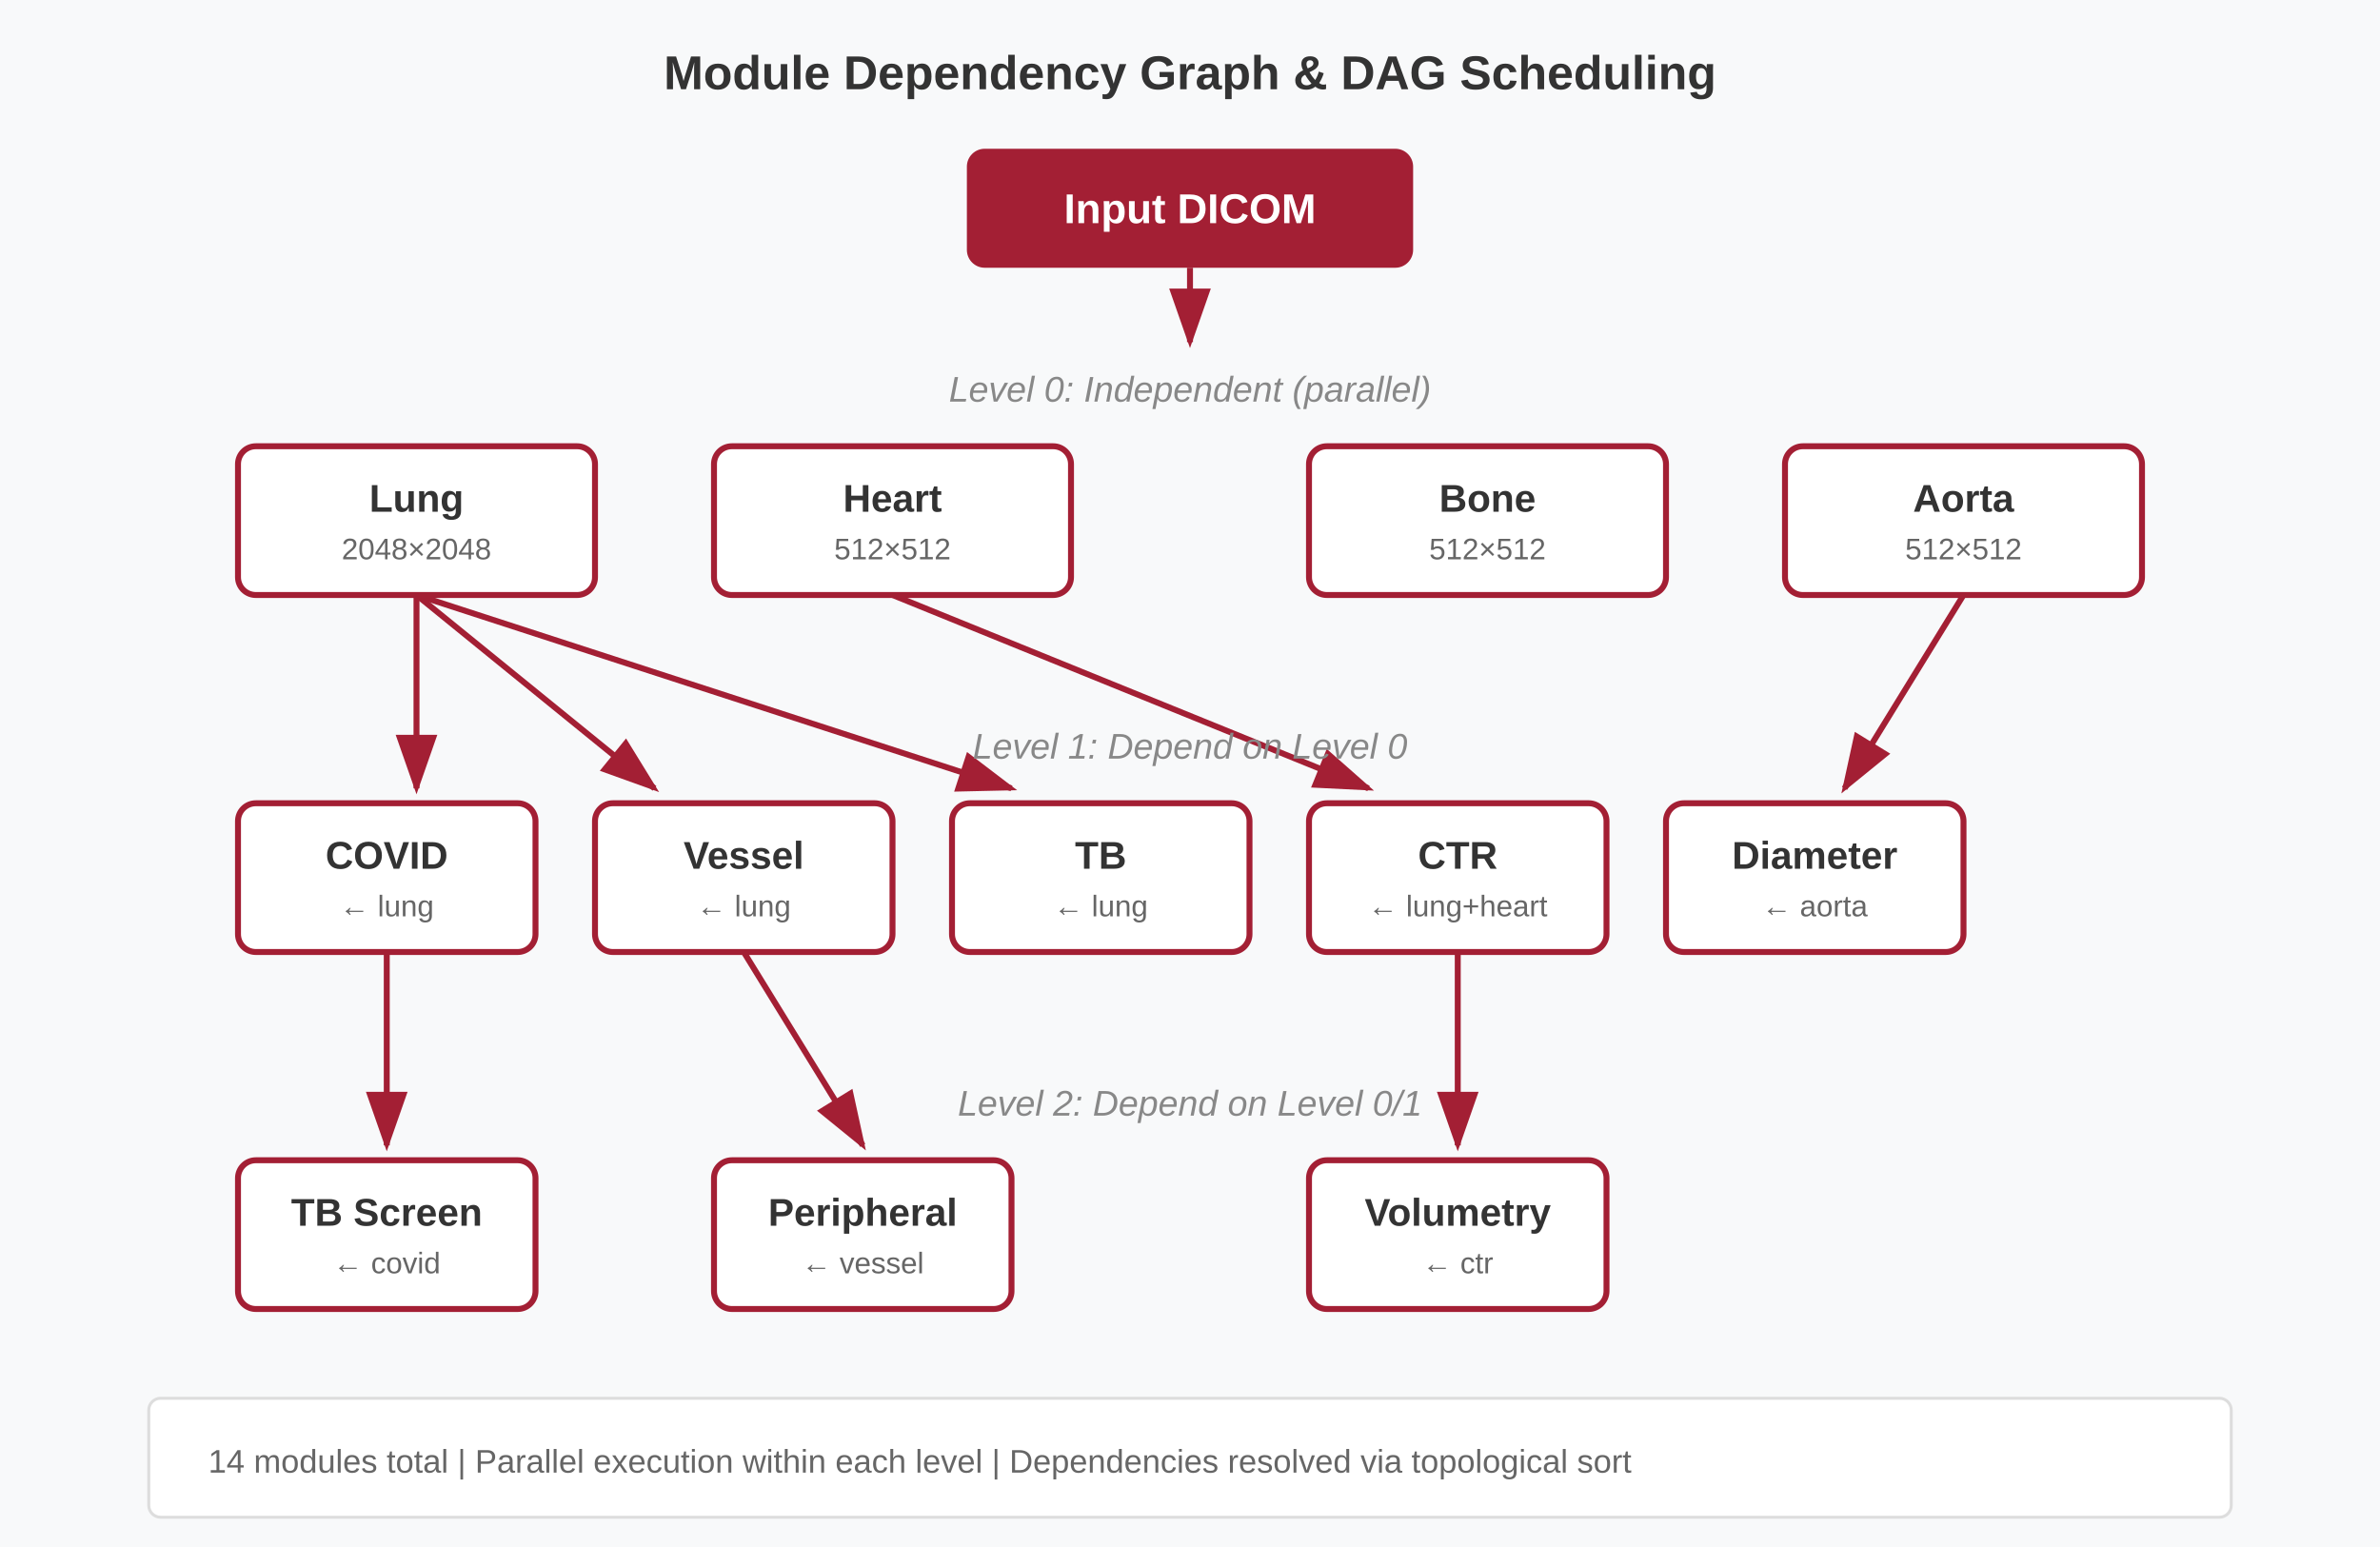
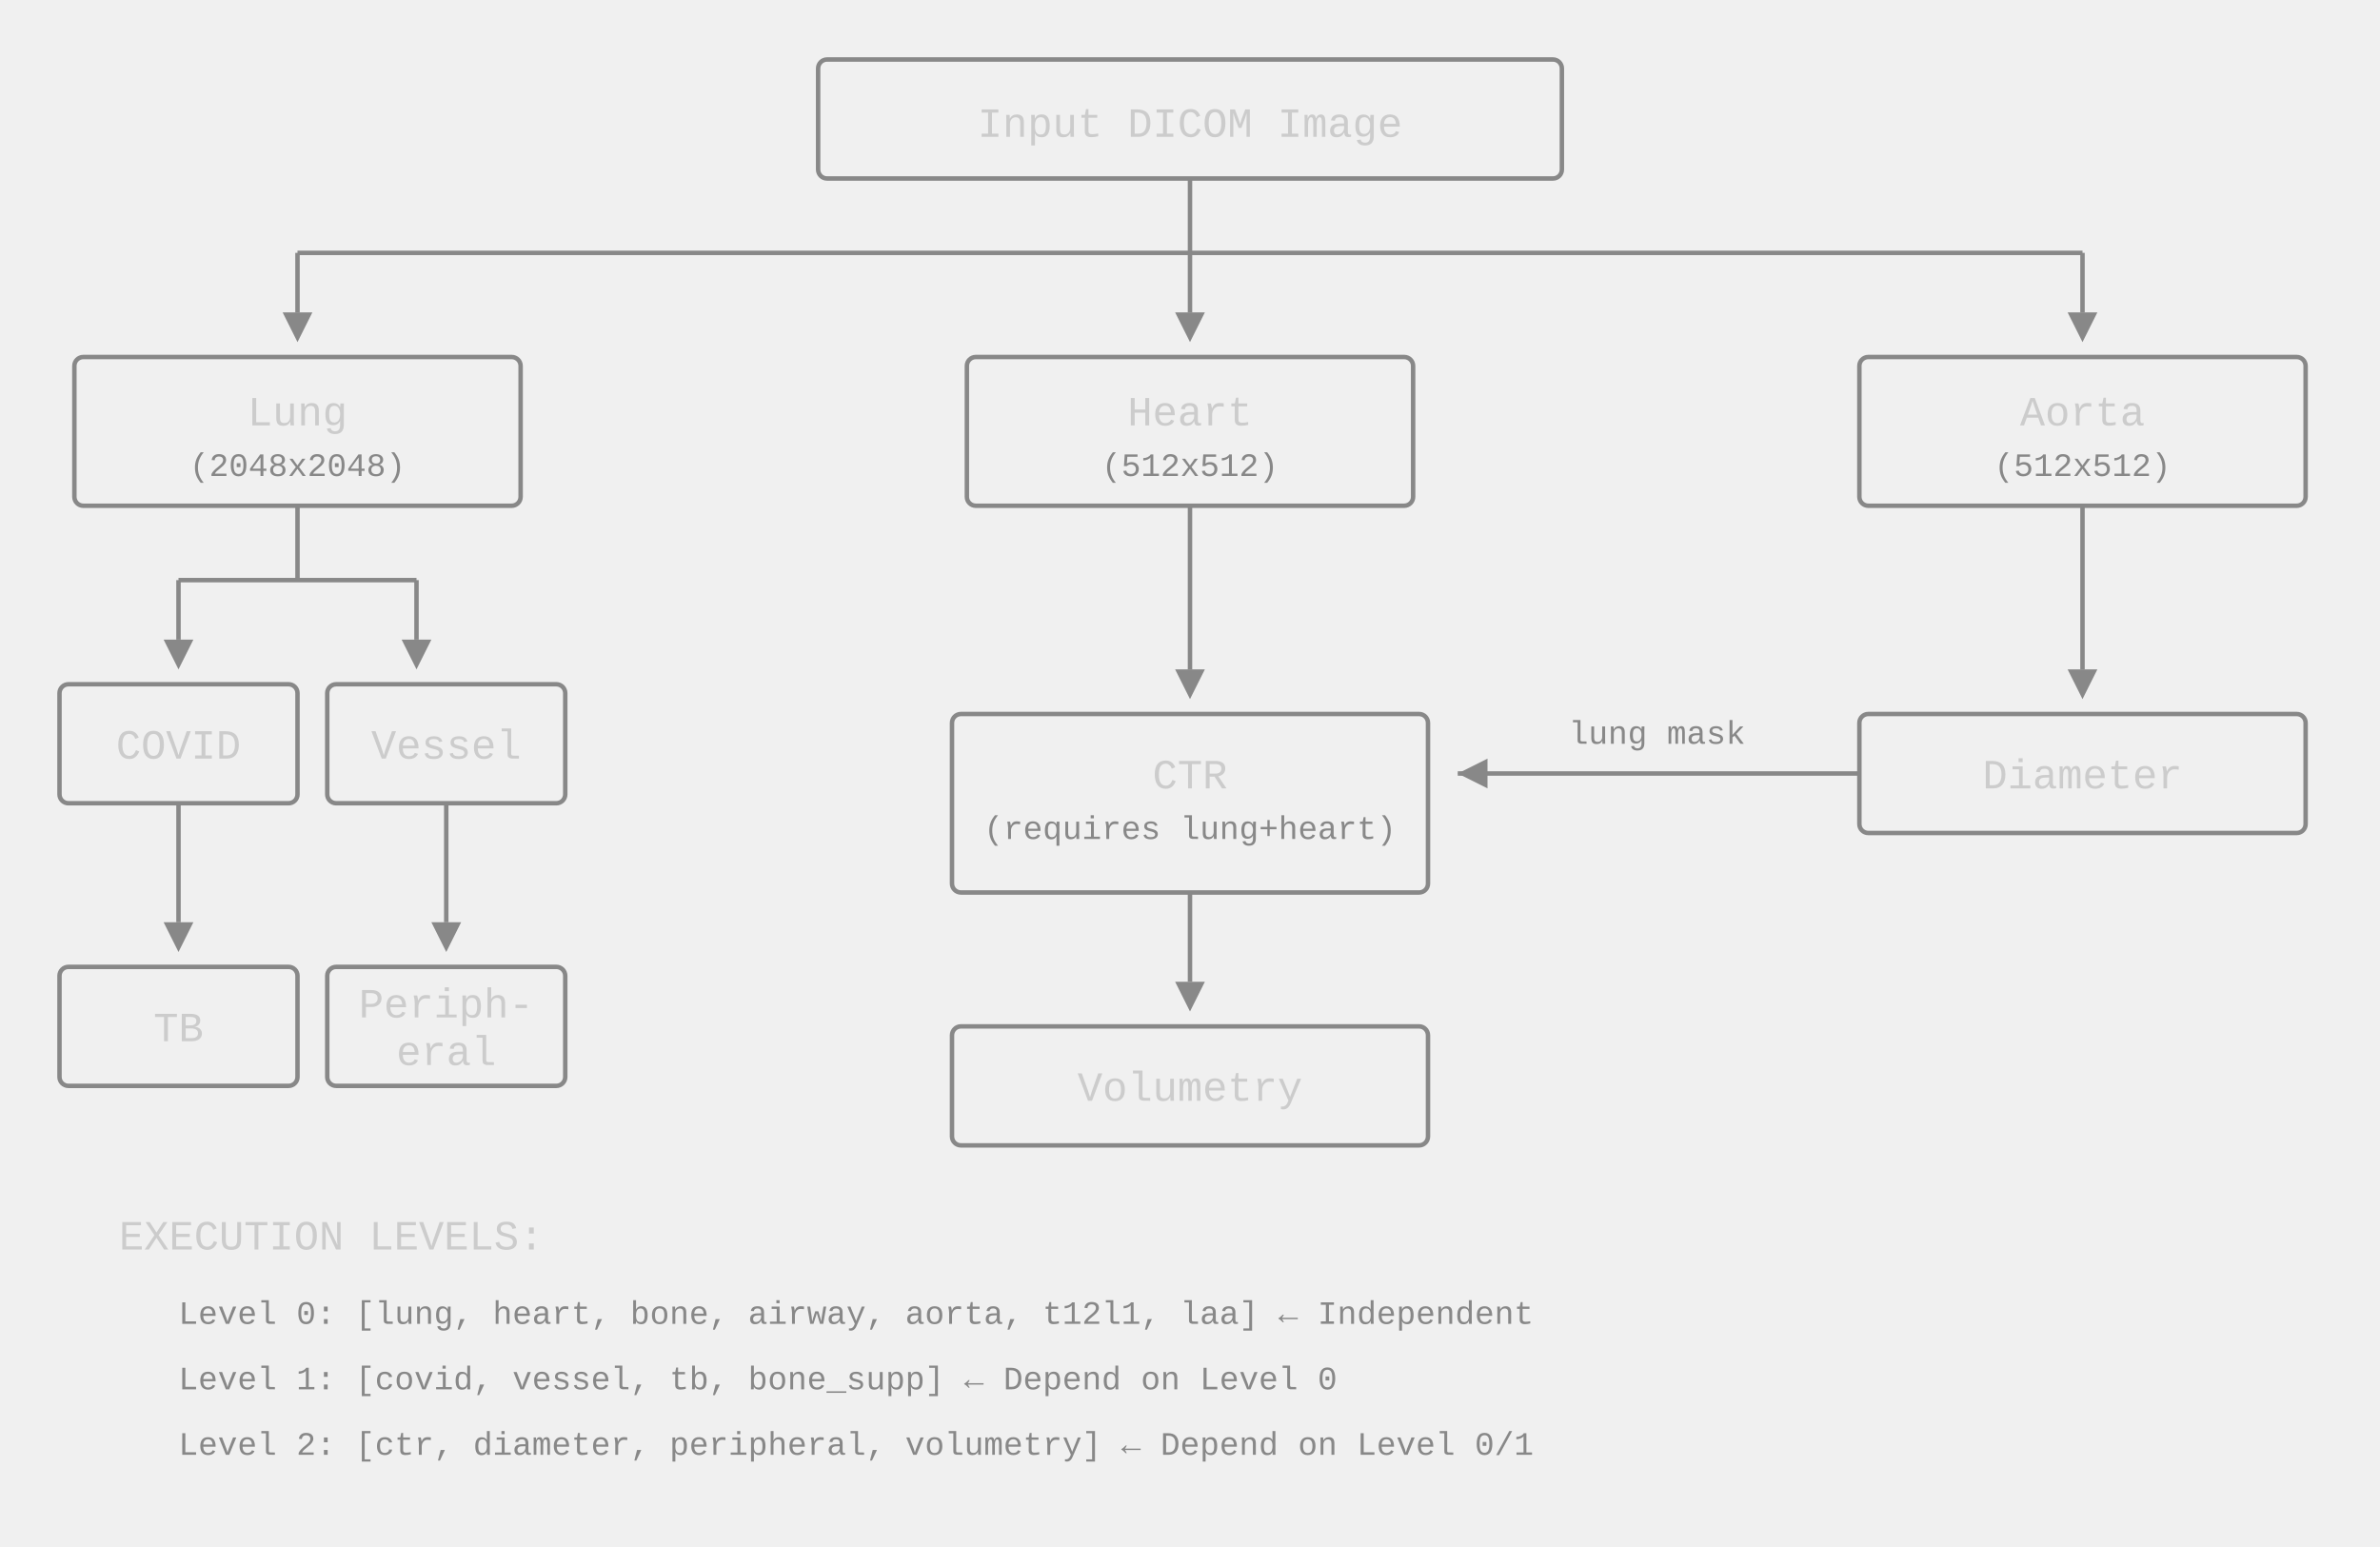
- <svg xmlns="http://www.w3.org/2000/svg" viewBox="0 0 800 520">
-   <defs>
-     <marker id="arrowhead" markerWidth="10" markerHeight="7" refX="9" refY="3.5" orient="auto">
-       <polygon points="0 0, 10 3.5, 0 7" fill="#a31f34" />
-     </marker>
-   </defs>
-   <rect width="800" height="520" fill="#f8f9fa" />
-   <text x="400" y="30" text-anchor="middle" font-family="Arial, sans-serif" font-size="16" font-weight="bold" fill="#333">Module Dependency Graph &amp; DAG Scheduling</text>
-   <rect x="325" y="50" width="150" height="40" rx="6" fill="#a31f34" />
-   <text x="400" y="75" text-anchor="middle" font-family="Arial, sans-serif" font-size="14" font-weight="bold" fill="#fff">Input DICOM</text>
-   <line x1="400" y1="90" x2="400" y2="115" stroke="#a31f34" stroke-width="2" marker-end="url(#arrowhead)" />
-   <text x="400" y="135" text-anchor="middle" font-family="Arial, sans-serif" font-size="12" fill="#888" font-style="italic">Level 0: Independent (parallel)</text>
-   <rect x="80" y="150" width="120" height="50" rx="6" fill="#fff" stroke="#a31f34" stroke-width="2" />
-   <text x="140" y="172" text-anchor="middle" font-family="Arial, sans-serif" font-size="13" font-weight="bold" fill="#333">Lung</text>
-   <text x="140" y="188" text-anchor="middle" font-family="Arial, sans-serif" font-size="10" fill="#666">2048×2048</text>
-   <rect x="240" y="150" width="120" height="50" rx="6" fill="#fff" stroke="#a31f34" stroke-width="2" />
-   <text x="300" y="172" text-anchor="middle" font-family="Arial, sans-serif" font-size="13" font-weight="bold" fill="#333">Heart</text>
-   <text x="300" y="188" text-anchor="middle" font-family="Arial, sans-serif" font-size="10" fill="#666">512×512</text>
-   <rect x="440" y="150" width="120" height="50" rx="6" fill="#fff" stroke="#a31f34" stroke-width="2" />
-   <text x="500" y="172" text-anchor="middle" font-family="Arial, sans-serif" font-size="13" font-weight="bold" fill="#333">Bone</text>
-   <text x="500" y="188" text-anchor="middle" font-family="Arial, sans-serif" font-size="10" fill="#666">512×512</text>
-   <rect x="600" y="150" width="120" height="50" rx="6" fill="#fff" stroke="#a31f34" stroke-width="2" />
-   <text x="660" y="172" text-anchor="middle" font-family="Arial, sans-serif" font-size="13" font-weight="bold" fill="#333">Aorta</text>
-   <text x="660" y="188" text-anchor="middle" font-family="Arial, sans-serif" font-size="10" fill="#666">512×512</text>
-   <line x1="140" y1="200" x2="140" y2="265" stroke="#a31f34" stroke-width="2" marker-end="url(#arrowhead)" />
-   <line x1="140" y1="200" x2="220" y2="265" stroke="#a31f34" stroke-width="2" marker-end="url(#arrowhead)" />
-   <line x1="140" y1="200" x2="340" y2="265" stroke="#a31f34" stroke-width="2" marker-end="url(#arrowhead)" />
-   <line x1="300" y1="200" x2="460" y2="265" stroke="#a31f34" stroke-width="2" marker-end="url(#arrowhead)" />
-   <line x1="660" y1="200" x2="620" y2="265" stroke="#a31f34" stroke-width="2" marker-end="url(#arrowhead)" />
-   <text x="400" y="255" text-anchor="middle" font-family="Arial, sans-serif" font-size="12" fill="#888" font-style="italic">Level 1: Depend on Level 0</text>
-   <rect x="80" y="270" width="100" height="50" rx="6" fill="#fff" stroke="#a31f34" stroke-width="2" />
-   <text x="130" y="292" text-anchor="middle" font-family="Arial, sans-serif" font-size="13" font-weight="bold" fill="#333">COVID</text>
-   <text x="130" y="308" text-anchor="middle" font-family="Arial, sans-serif" font-size="10" fill="#666">← lung</text>
-   <rect x="200" y="270" width="100" height="50" rx="6" fill="#fff" stroke="#a31f34" stroke-width="2" />
-   <text x="250" y="292" text-anchor="middle" font-family="Arial, sans-serif" font-size="13" font-weight="bold" fill="#333">Vessel</text>
-   <text x="250" y="308" text-anchor="middle" font-family="Arial, sans-serif" font-size="10" fill="#666">← lung</text>
-   <rect x="320" y="270" width="100" height="50" rx="6" fill="#fff" stroke="#a31f34" stroke-width="2" />
-   <text x="370" y="292" text-anchor="middle" font-family="Arial, sans-serif" font-size="13" font-weight="bold" fill="#333">TB</text>
-   <text x="370" y="308" text-anchor="middle" font-family="Arial, sans-serif" font-size="10" fill="#666">← lung</text>
-   <rect x="440" y="270" width="100" height="50" rx="6" fill="#fff" stroke="#a31f34" stroke-width="2" />
-   <text x="490" y="292" text-anchor="middle" font-family="Arial, sans-serif" font-size="13" font-weight="bold" fill="#333">CTR</text>
-   <text x="490" y="308" text-anchor="middle" font-family="Arial, sans-serif" font-size="10" fill="#666">← lung+heart</text>
-   <rect x="560" y="270" width="100" height="50" rx="6" fill="#fff" stroke="#a31f34" stroke-width="2" />
-   <text x="610" y="292" text-anchor="middle" font-family="Arial, sans-serif" font-size="13" font-weight="bold" fill="#333">Diameter</text>
-   <text x="610" y="308" text-anchor="middle" font-family="Arial, sans-serif" font-size="10" fill="#666">← aorta</text>
-   <line x1="130" y1="320" x2="130" y2="385" stroke="#a31f34" stroke-width="2" marker-end="url(#arrowhead)" />
-   <line x1="250" y1="320" x2="290" y2="385" stroke="#a31f34" stroke-width="2" marker-end="url(#arrowhead)" />
-   <line x1="490" y1="320" x2="490" y2="385" stroke="#a31f34" stroke-width="2" marker-end="url(#arrowhead)" />
-   <text x="400" y="375" text-anchor="middle" font-family="Arial, sans-serif" font-size="12" fill="#888" font-style="italic">Level 2: Depend on Level 0/1</text>
-   <rect x="80" y="390" width="100" height="50" rx="6" fill="#fff" stroke="#a31f34" stroke-width="2" />
-   <text x="130" y="412" text-anchor="middle" font-family="Arial, sans-serif" font-size="13" font-weight="bold" fill="#333">TB Screen</text>
-   <text x="130" y="428" text-anchor="middle" font-family="Arial, sans-serif" font-size="10" fill="#666">← covid</text>
-   <rect x="240" y="390" width="100" height="50" rx="6" fill="#fff" stroke="#a31f34" stroke-width="2" />
-   <text x="290" y="412" text-anchor="middle" font-family="Arial, sans-serif" font-size="13" font-weight="bold" fill="#333">Peripheral</text>
-   <text x="290" y="428" text-anchor="middle" font-family="Arial, sans-serif" font-size="10" fill="#666">← vessel</text>
-   <rect x="440" y="390" width="100" height="50" rx="6" fill="#fff" stroke="#a31f34" stroke-width="2" />
-   <text x="490" y="412" text-anchor="middle" font-family="Arial, sans-serif" font-size="13" font-weight="bold" fill="#333">Volumetry</text>
-   <text x="490" y="428" text-anchor="middle" font-family="Arial, sans-serif" font-size="10" fill="#666">← ctr</text>
-   <rect x="50" y="470" width="700" height="40" rx="4" fill="#fff" stroke="#ddd" stroke-width="1" />
-   <text x="70" y="495" font-family="Arial, sans-serif" font-size="11" fill="#666">14 modules total | Parallel execution within each level | Dependencies resolved via topological sort</text>
+ <svg xmlns="http://www.w3.org/2000/svg" viewBox="0 0 800 520" style="background:#1e1e1e">
+   <style>
+     .box { fill: none; stroke: #888; stroke-width: 1.5; }
+     .text { font-family: 'Courier New', monospace; fill: #ccc; font-size: 14px; }
+     .text-small { font-family: 'Courier New', monospace; fill: #888; font-size: 11px; }
+     .line { stroke: #888; stroke-width: 1.5; fill: none; }
+     .arrow { fill: #888; }
+   </style>
+   <rect x="275" y="20" width="250" height="40" rx="3" class="box" />
+   <text x="400" y="46" text-anchor="middle" class="text">Input DICOM Image</text>
+   <line x1="400" y1="60" x2="400" y2="85" class="line" />
+   <line x1="100" y1="85" x2="700" y2="85" class="line" />
+   <line x1="100" y1="85" x2="100" y2="105" class="line" />
+   <line x1="400" y1="85" x2="400" y2="105" class="line" />
+   <line x1="700" y1="85" x2="700" y2="105" class="line" />
+   <polygon points="100,115 95,105 105,105" class="arrow" />
+   <polygon points="400,115 395,105 405,105" class="arrow" />
+   <polygon points="700,115 695,105 705,105" class="arrow" />
+   <rect x="25" y="120" width="150" height="50" rx="3" class="box" />
+   <text x="100" y="143" text-anchor="middle" class="text">Lung</text>
+   <text x="100" y="160" text-anchor="middle" class="text-small">(2048x2048)</text>
+   <rect x="325" y="120" width="150" height="50" rx="3" class="box" />
+   <text x="400" y="143" text-anchor="middle" class="text">Heart</text>
+   <text x="400" y="160" text-anchor="middle" class="text-small">(512x512)</text>
+   <rect x="625" y="120" width="150" height="50" rx="3" class="box" />
+   <text x="700" y="143" text-anchor="middle" class="text">Aorta</text>
+   <text x="700" y="160" text-anchor="middle" class="text-small">(512x512)</text>
+   <line x1="100" y1="170" x2="100" y2="195" class="line" />
+   <line x1="60" y1="195" x2="140" y2="195" class="line" />
+   <line x1="60" y1="195" x2="60" y2="215" class="line" />
+   <line x1="140" y1="195" x2="140" y2="215" class="line" />
+   <polygon points="60,225 55,215 65,215" class="arrow" />
+   <polygon points="140,225 135,215 145,215" class="arrow" />
+   <line x1="400" y1="170" x2="400" y2="225" class="line" />
+   <polygon points="400,235 395,225 405,225" class="arrow" />
+   <line x1="700" y1="170" x2="700" y2="225" class="line" />
+   <polygon points="700,235 695,225 705,225" class="arrow" />
+   <rect x="20" y="230" width="80" height="40" rx="3" class="box" />
+   <text x="60" y="255" text-anchor="middle" class="text">COVID</text>
+   <rect x="110" y="230" width="80" height="40" rx="3" class="box" />
+   <text x="150" y="255" text-anchor="middle" class="text">Vessel</text>
+   <rect x="320" y="240" width="160" height="60" rx="3" class="box" />
+   <text x="400" y="265" text-anchor="middle" class="text">CTR</text>
+   <text x="400" y="282" text-anchor="middle" class="text-small">(requires lung+heart)</text>
+   <rect x="625" y="240" width="150" height="40" rx="3" class="box" />
+   <text x="700" y="265" text-anchor="middle" class="text">Diameter</text>
+   <line x1="625" y1="260" x2="490" y2="260" class="line" />
+   <polygon points="490,260 500,255 500,265" class="arrow" />
+   <text x="557" y="250" text-anchor="middle" class="text-small">lung mask</text>
+   <line x1="60" y1="270" x2="60" y2="310" class="line" />
+   <polygon points="60,320 55,310 65,310" class="arrow" />
+   <line x1="150" y1="270" x2="150" y2="310" class="line" />
+   <polygon points="150,320 145,310 155,310" class="arrow" />
+   <line x1="400" y1="300" x2="400" y2="330" class="line" />
+   <polygon points="400,340 395,330 405,330" class="arrow" />
+   <rect x="20" y="325" width="80" height="40" rx="3" class="box" />
+   <text x="60" y="350" text-anchor="middle" class="text">TB</text>
+   <rect x="110" y="325" width="80" height="40" rx="3" class="box" />
+   <text x="150" y="342" text-anchor="middle" class="text">Periph-</text>
+   <text x="150" y="358" text-anchor="middle" class="text">eral</text>
+   <rect x="320" y="345" width="160" height="40" rx="3" class="box" />
+   <text x="400" y="370" text-anchor="middle" class="text">Volumetry</text>
+   <text x="40" y="420" class="text">EXECUTION LEVELS:</text>
+   <text x="60" y="445" class="text-small">Level 0: [lung, heart, bone, airway, aorta, t12l1, laa]  ← Independent</text>
+   <text x="60" y="467" class="text-small">Level 1: [covid, vessel, tb, bone_supp]                   ← Depend on Level 0</text>
+   <text x="60" y="489" class="text-small">Level 2: [ctr, diameter, peripheral, volumetry]           ← Depend on Level 0/1</text>
</svg>
